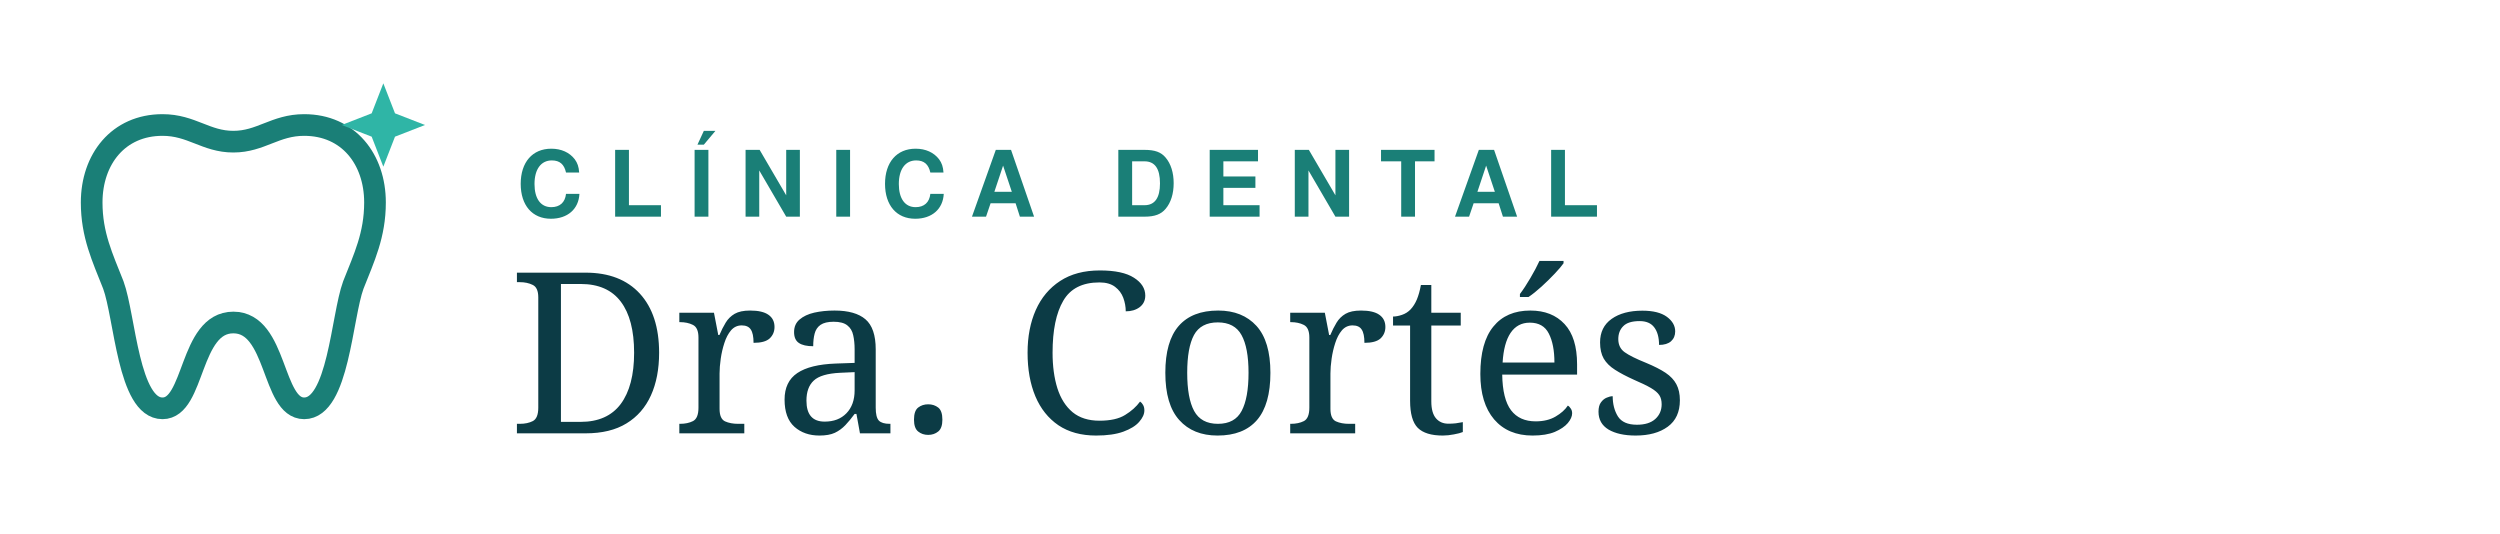
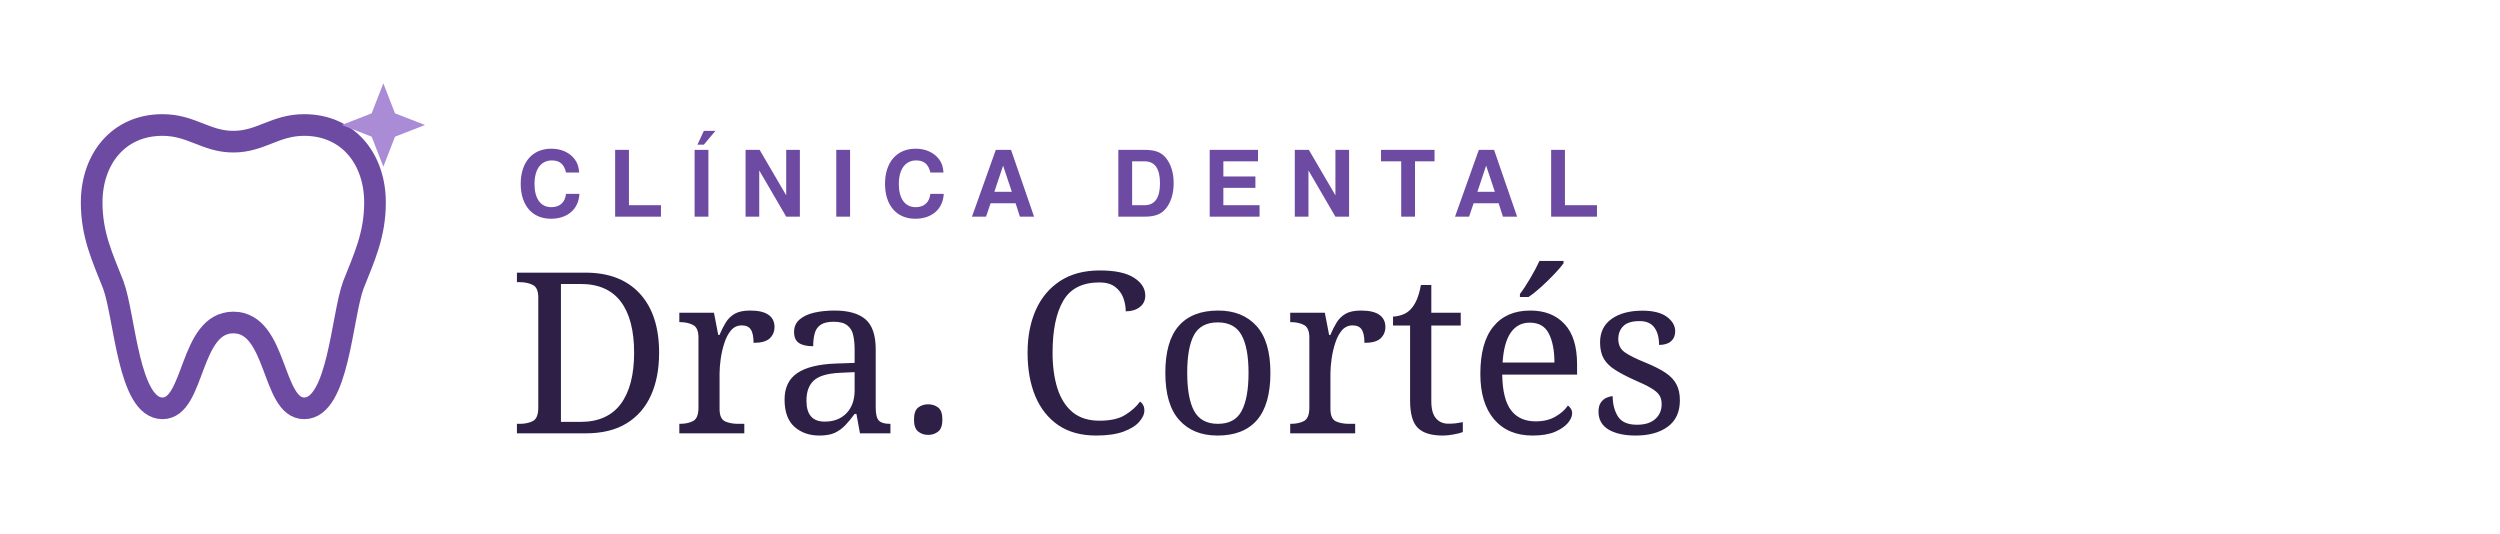
<svg xmlns="http://www.w3.org/2000/svg" viewBox="0 0 300 64" role="img" aria-label="Clínica Dental Dra. Cortés">
-   <path d="M15.5 9C10.2 9 7 13.1 7 18.3c0 3.9 1.3 6.6 2.6 9.9 1.4 3.8 1.8 14.8 5.9 14.8 3.9 0 3.2-10.3 8.5-10.3s4.6 10.3 8.5 10.3c4.1 0 4.5-11 5.9-14.8 1.3-3.3 2.6-6 2.6-9.9C41 13.1 37.8 9 32.5 9 29 9 27.3 11 24 11s-5-2-8.5-2Z" fill="none" stroke="#1A7F77" stroke-width="2.6" stroke-linejoin="round" transform="translate(4 6)" />
-   <path d="M46 10l1.4 3.6L51 15l-3.6 1.4L46 20l-1.4-3.6L41 15l3.6-1.4Z" fill="#2FB5A6" />
-   <text x="62" y="26" font-family="Manrope, Helvetica, Arial, sans-serif" font-size="11" letter-spacing="3" fill="#1A7F77" font-weight="700">CLÍNICA DENTAL</text>
-   <text x="61" y="52" font-family="Fraunces, Georgia, serif" font-size="27" fill="#0C3B45">Dra. Cortés</text>
+   <path d="M15.5 9C10.2 9 7 13.1 7 18.3c0 3.9 1.3 6.6 2.6 9.9 1.4 3.8 1.8 14.8 5.9 14.8 3.9 0 3.2-10.3 8.5-10.3s4.6 10.3 8.5 10.3c4.1 0 4.5-11 5.9-14.8 1.3-3.3 2.6-6 2.6-9.9C41 13.1 37.8 9 32.5 9 29 9 27.3 11 24 11s-5-2-8.5-2Z" fill="none" stroke="#6E4BA3" stroke-width="2.6" stroke-linejoin="round" transform="translate(4 6)" />
+   <path d="M46 10l1.4 3.6L51 15l-3.6 1.4L46 20l-1.4-3.6L41 15l3.6-1.4Z" fill="#A98BD6" />
+   <text x="62" y="26" font-family="Manrope, Helvetica, Arial, sans-serif" font-size="11" letter-spacing="3" fill="#6E4BA3" font-weight="700">CLÍNICA DENTAL</text>
+   <text x="61" y="52" font-family="Fraunces, Georgia, serif" font-size="27" fill="#2E1F47">Dra. Cortés</text>
</svg>
